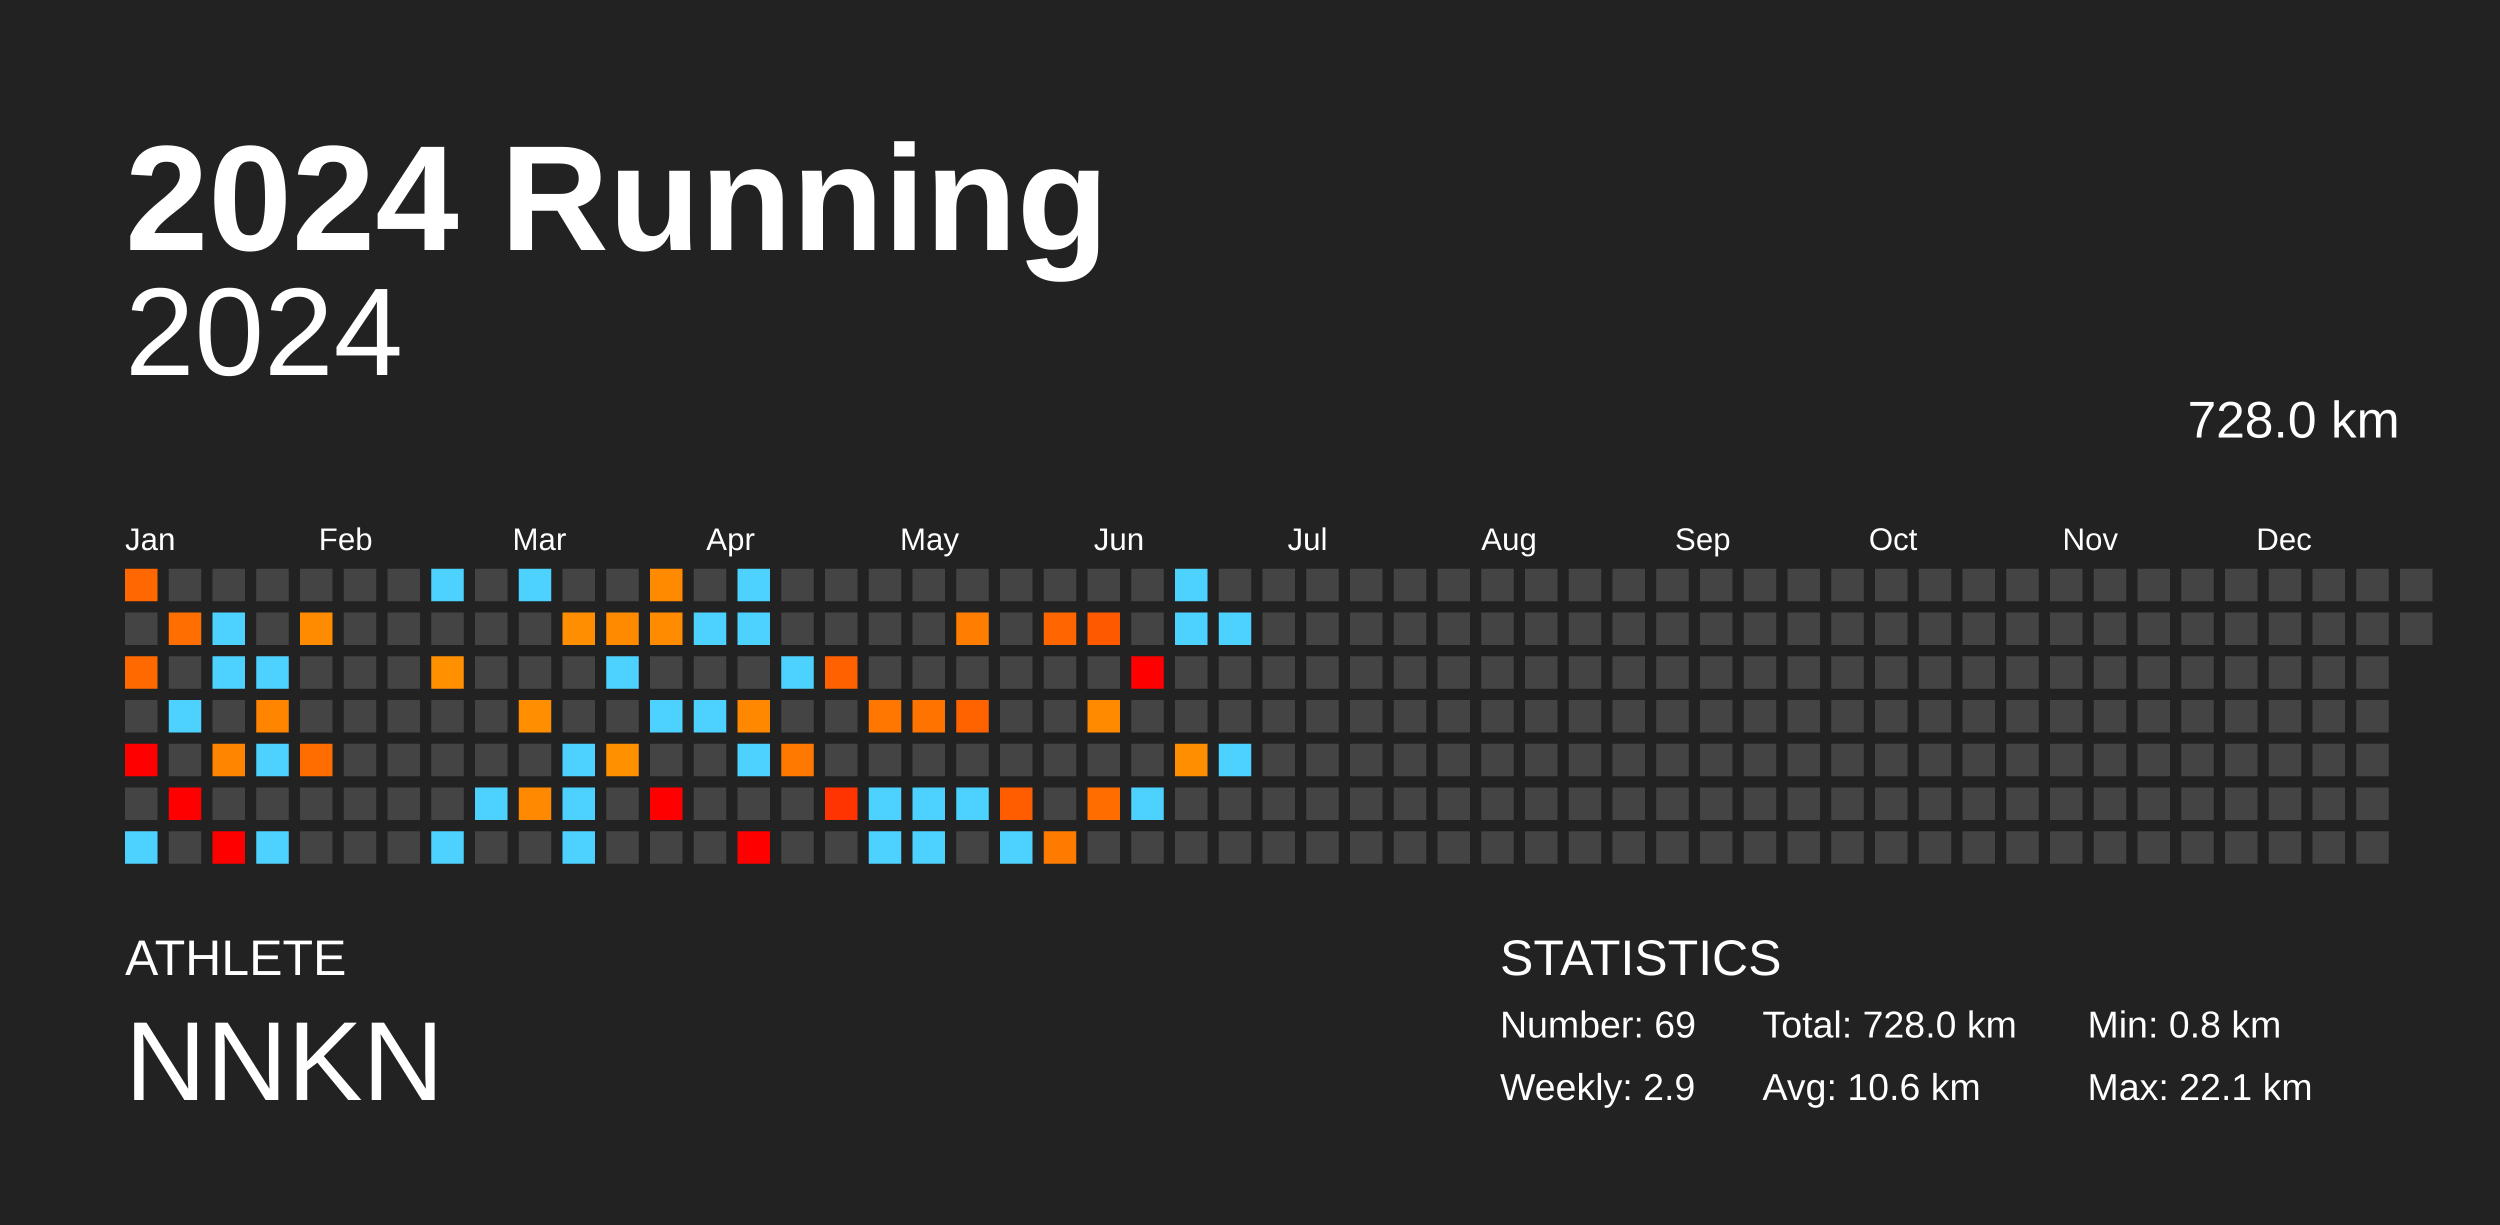
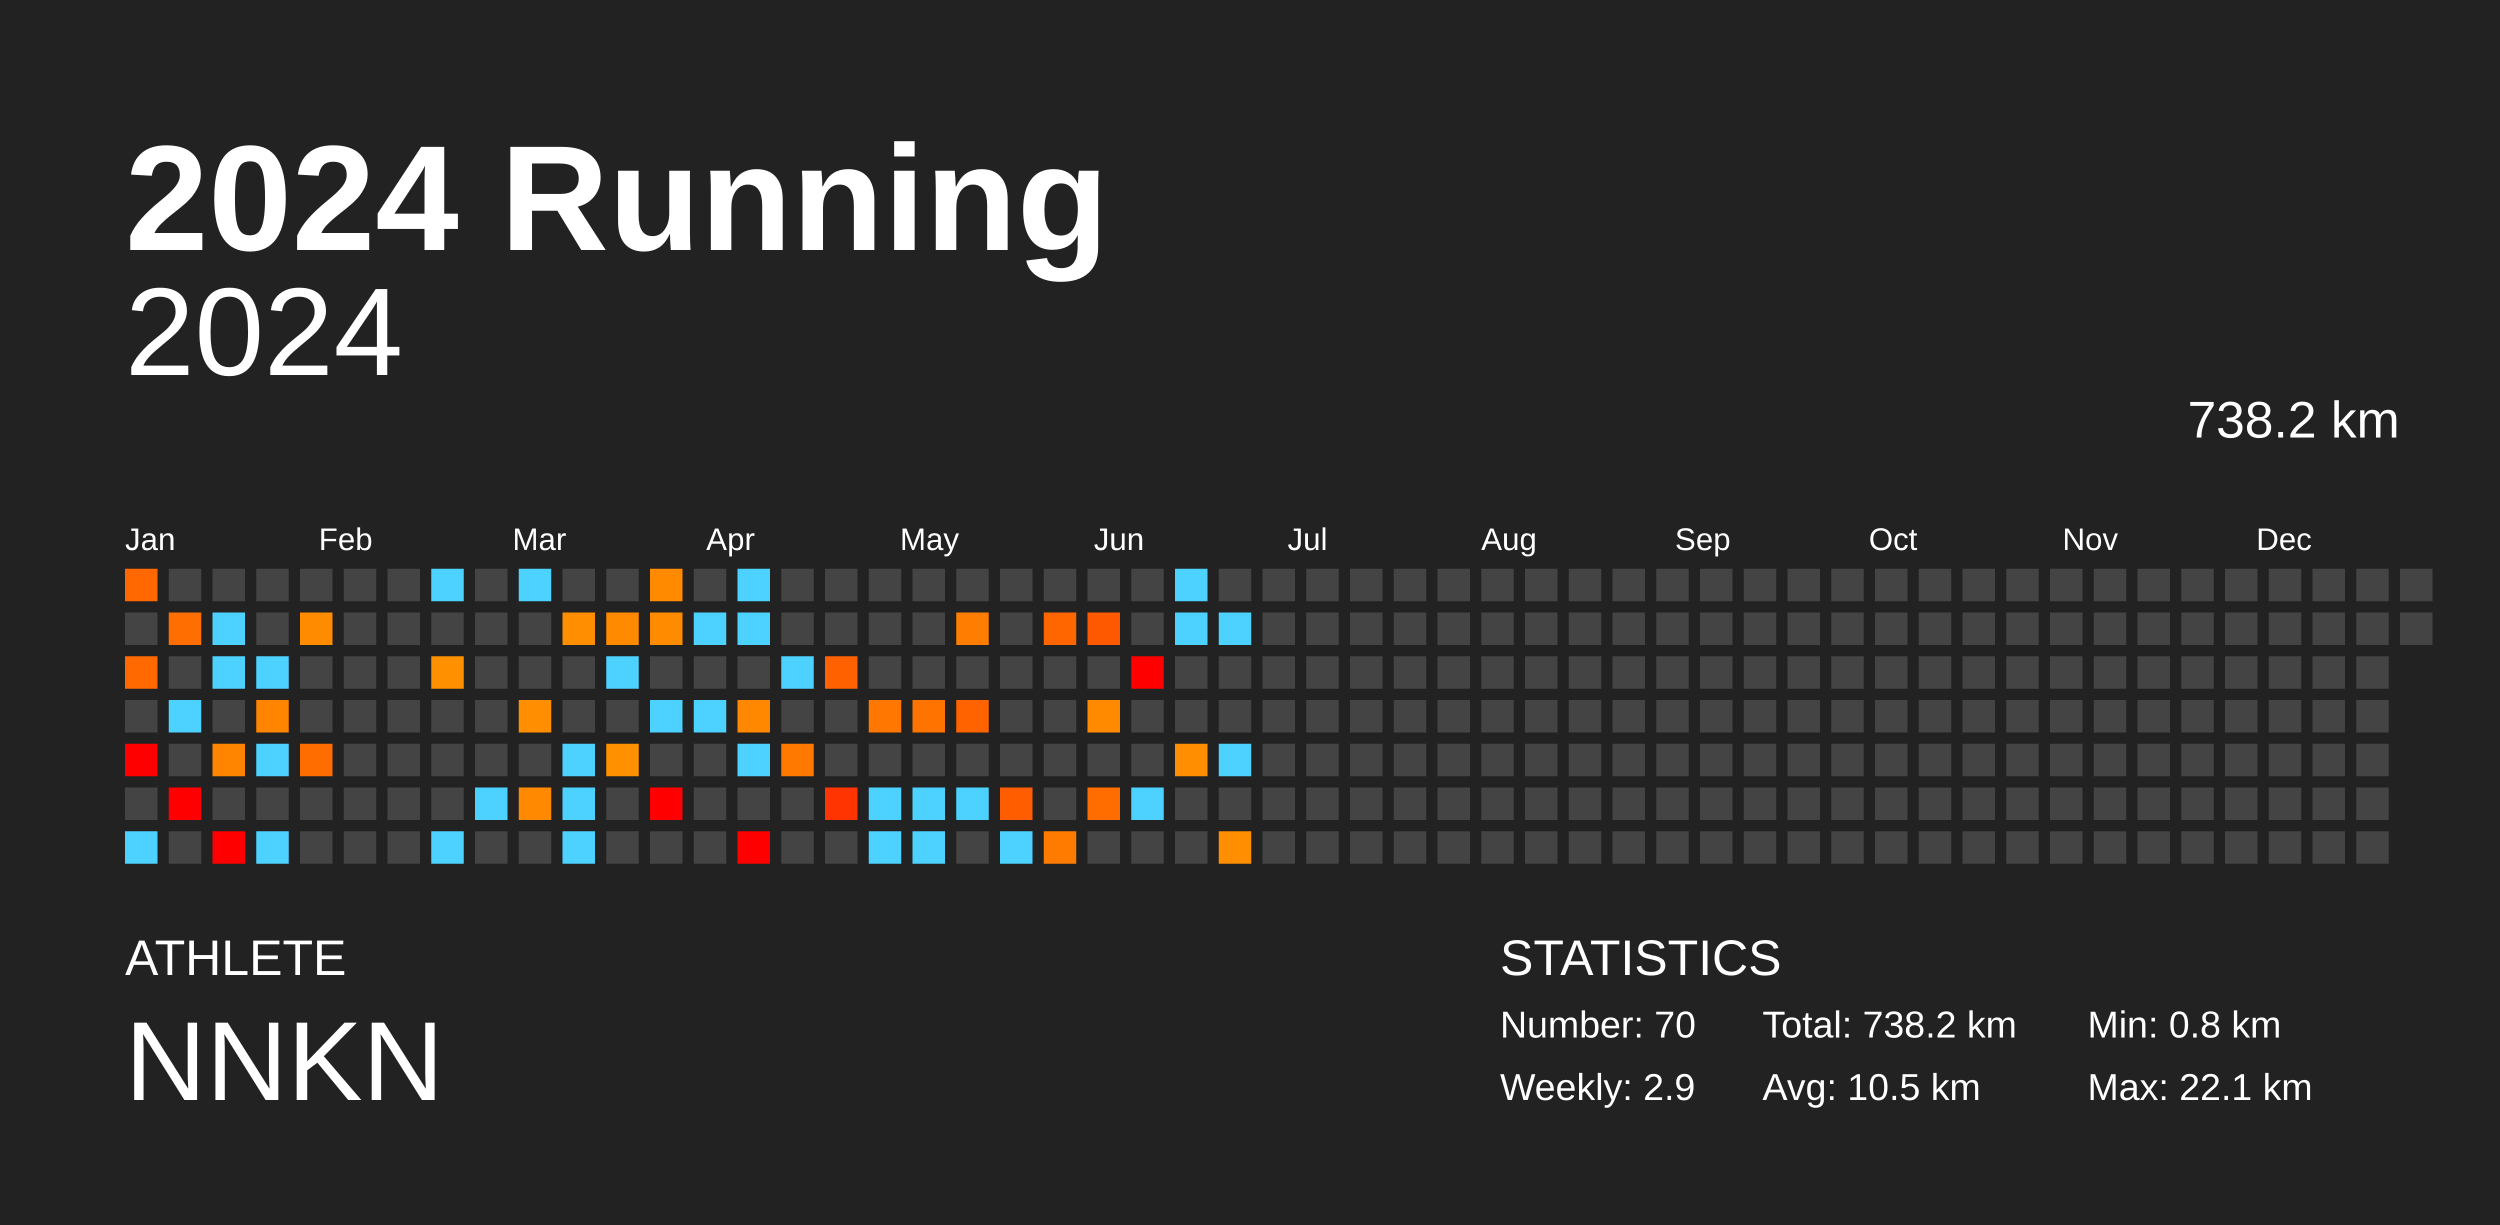
<svg xmlns="http://www.w3.org/2000/svg" baseProfile="full" height="98mm" version="1.1" viewBox="0,0,200,98" width="200mm">
  <defs />
  <rect fill="#222222" height="98" width="200" x="0" y="0" />
  <text fill="#FFFFFF" style="font-size:12px; font-family:Arial; font-weight:bold;" x="10" y="20">2024 Running</text>
  <text fill="#FFFFFF" style="font-size:4px; font-family:Arial" x="10" y="78">ATHLETE</text>
  <text fill="#FFFFFF" style="font-size:9px; font-family:Arial" x="10" y="88">NNKN</text>
  <text fill="#FFFFFF" style="font-size:4px; font-family:Arial" x="120" y="78">STATISTICS</text>
-   <text fill="#FFFFFF" style="font-size:3px; font-family:Arial" x="120" y="83">Number: 69</text>
+   <text fill="#FFFFFF" style="font-size:3px; font-family:Arial" x="120" y="83">Number: 70</text>
  <text fill="#FFFFFF" style="font-size:3px; font-family:Arial" x="120" y="88">Weekly: 2.9</text>
-   <text fill="#FFFFFF" style="font-size:3px; font-family:Arial" x="141" y="83">Total: 728.0 km</text>
-   <text fill="#FFFFFF" style="font-size:3px; font-family:Arial" x="141" y="88">Avg: 10.6 km</text>
+   <text fill="#FFFFFF" style="font-size:3px; font-family:Arial" x="141" y="83">Total: 738.2 km</text>
+   <text fill="#FFFFFF" style="font-size:3px; font-family:Arial" x="141" y="88">Avg: 10.5 km</text>
  <text fill="#FFFFFF" style="font-size:3px; font-family:Arial" x="167" y="83">Min: 0.8 km</text>
  <text fill="#FFFFFF" style="font-size:3px; font-family:Arial" x="167" y="88">Max: 22.1 km</text>
  <text alignment-baseline="hanging" fill="#FFFFFF" style="font-size:10.0px; font-family:Arial;" x="10" y="30">2024</text>
-   <text alignment-baseline="hanging" fill="#FFFFFF" style="font-size:4.125px; font-family:Arial;" x="175" y="35">728.0 km</text>
+   <text alignment-baseline="hanging" fill="#FFFFFF" style="font-size:4.125px; font-family:Arial;" x="175" y="35">738.2 km</text>
  <text fill="#FFFFFF" style="font-size:2.5px; font-family:Arial" x="10.0" y="44">Jan</text>
  <text fill="#FFFFFF" style="font-size:2.5px; font-family:Arial" x="25.5" y="44">Feb</text>
  <text fill="#FFFFFF" style="font-size:2.5px; font-family:Arial" x="41.0" y="44">Mar</text>
  <text fill="#FFFFFF" style="font-size:2.5px; font-family:Arial" x="56.5" y="44">Apr</text>
  <text fill="#FFFFFF" style="font-size:2.5px; font-family:Arial" x="72.0" y="44">May</text>
  <text fill="#FFFFFF" style="font-size:2.5px; font-family:Arial" x="87.5" y="44">Jun</text>
  <text fill="#FFFFFF" style="font-size:2.5px; font-family:Arial" x="103.0" y="44">Jul</text>
  <text fill="#FFFFFF" style="font-size:2.5px; font-family:Arial" x="118.5" y="44">Aug</text>
  <text fill="#FFFFFF" style="font-size:2.5px; font-family:Arial" x="134.0" y="44">Sep</text>
  <text fill="#FFFFFF" style="font-size:2.5px; font-family:Arial" x="149.5" y="44">Oct</text>
  <text fill="#FFFFFF" style="font-size:2.5px; font-family:Arial" x="165.0" y="44">Nov</text>
  <text fill="#FFFFFF" style="font-size:2.5px; font-family:Arial" x="180.5" y="44">Dec</text>
  <rect fill="#ff6800" height="2.6" width="2.6" x="10.0" y="45.5" />
  <rect fill="#444444" height="2.6" width="2.6" x="10.0" y="49.0" />
  <rect fill="#ff6900" height="2.6" width="2.6" x="10.0" y="52.5" />
  <rect fill="#444444" height="2.6" width="2.6" x="10.0" y="56.0" />
  <rect fill="red" height="2.6" width="2.6" x="10.0" y="59.5" />
  <rect fill="#444444" height="2.6" width="2.6" x="10.0" y="63.0" />
  <rect fill="#4dd2ff" height="2.6" width="2.6" x="10.0" y="66.5" />
  <rect fill="#444444" height="2.6" width="2.6" x="13.5" y="45.5" />
  <rect fill="#ff6e00" height="2.6" width="2.6" x="13.5" y="49.0" />
  <rect fill="#444444" height="2.6" width="2.6" x="13.5" y="52.5" />
  <rect fill="#4dd2ff" height="2.6" width="2.6" x="13.5" y="56.0" />
  <rect fill="#444444" height="2.6" width="2.6" x="13.5" y="59.5" />
  <rect fill="red" height="2.6" width="2.6" x="13.5" y="63.0" />
  <rect fill="#444444" height="2.6" width="2.6" x="13.5" y="66.5" />
  <rect fill="#444444" height="2.6" width="2.6" x="17.0" y="45.5" />
  <rect fill="#4dd2ff" height="2.6" width="2.6" x="17.0" y="49.0" />
  <rect fill="#4dd2ff" height="2.6" width="2.6" x="17.0" y="52.5" />
  <rect fill="#444444" height="2.6" width="2.6" x="17.0" y="56.0" />
  <rect fill="#ff8400" height="2.6" width="2.6" x="17.0" y="59.5" />
  <rect fill="#444444" height="2.6" width="2.6" x="17.0" y="63.0" />
  <rect fill="red" height="2.6" width="2.6" x="17.0" y="66.5" />
  <rect fill="#444444" height="2.6" width="2.6" x="20.5" y="45.5" />
  <rect fill="#444444" height="2.6" width="2.6" x="20.5" y="49.0" />
  <rect fill="#4dd2ff" height="2.6" width="2.6" x="20.5" y="52.5" />
  <rect fill="#ff8400" height="2.6" width="2.6" x="20.5" y="56.0" />
  <rect fill="#4dd2ff" height="2.6" width="2.6" x="20.5" y="59.5" />
  <rect fill="#444444" height="2.6" width="2.6" x="20.5" y="63.0" />
  <rect fill="#4dd2ff" height="2.6" width="2.6" x="20.5" y="66.5" />
  <rect fill="#444444" height="2.6" width="2.6" x="24.0" y="45.5" />
  <rect fill="#ff8c00" height="2.6" width="2.6" x="24.0" y="49.0" />
  <rect fill="#444444" height="2.6" width="2.6" x="24.0" y="52.5" />
  <rect fill="#444444" height="2.6" width="2.6" x="24.0" y="56.0" />
  <rect fill="#ff6c00" height="2.6" width="2.6" x="24.0" y="59.5" />
  <rect fill="#444444" height="2.6" width="2.6" x="24.0" y="63.0" />
  <rect fill="#444444" height="2.6" width="2.6" x="24.0" y="66.5" />
  <rect fill="#444444" height="2.6" width="2.6" x="27.5" y="45.5" />
  <rect fill="#444444" height="2.6" width="2.6" x="27.5" y="49.0" />
  <rect fill="#444444" height="2.6" width="2.6" x="27.5" y="52.5" />
  <rect fill="#444444" height="2.6" width="2.6" x="27.5" y="56.0" />
  <rect fill="#444444" height="2.6" width="2.6" x="27.5" y="59.5" />
  <rect fill="#444444" height="2.6" width="2.6" x="27.5" y="63.0" />
  <rect fill="#444444" height="2.6" width="2.6" x="27.5" y="66.5" />
  <rect fill="#444444" height="2.6" width="2.6" x="31.0" y="45.5" />
  <rect fill="#444444" height="2.6" width="2.6" x="31.0" y="49.0" />
  <rect fill="#444444" height="2.6" width="2.6" x="31.0" y="52.5" />
  <rect fill="#444444" height="2.6" width="2.6" x="31.0" y="56.0" />
  <rect fill="#444444" height="2.6" width="2.6" x="31.0" y="59.5" />
  <rect fill="#444444" height="2.6" width="2.6" x="31.0" y="63.0" />
  <rect fill="#444444" height="2.6" width="2.6" x="31.0" y="66.5" />
  <rect fill="#4dd2ff" height="2.6" width="2.6" x="34.5" y="45.5" />
  <rect fill="#444444" height="2.6" width="2.6" x="34.5" y="49.0" />
  <rect fill="#ff9000" height="2.6" width="2.6" x="34.5" y="52.5" />
  <rect fill="#444444" height="2.6" width="2.6" x="34.5" y="56.0" />
  <rect fill="#444444" height="2.6" width="2.6" x="34.5" y="59.5" />
  <rect fill="#444444" height="2.6" width="2.6" x="34.5" y="63.0" />
  <rect fill="#4dd2ff" height="2.6" width="2.6" x="34.5" y="66.5" />
  <rect fill="#444444" height="2.6" width="2.6" x="38.0" y="45.5" />
  <rect fill="#444444" height="2.6" width="2.6" x="38.0" y="49.0" />
  <rect fill="#444444" height="2.6" width="2.6" x="38.0" y="52.5" />
  <rect fill="#444444" height="2.6" width="2.6" x="38.0" y="56.0" />
  <rect fill="#444444" height="2.6" width="2.6" x="38.0" y="59.5" />
  <rect fill="#4dd2ff" height="2.6" width="2.6" x="38.0" y="63.0" />
  <rect fill="#444444" height="2.6" width="2.6" x="38.0" y="66.5" />
  <rect fill="#4dd2ff" height="2.6" width="2.6" x="41.5" y="45.5" />
  <rect fill="#444444" height="2.6" width="2.6" x="41.5" y="49.0" />
  <rect fill="#444444" height="2.6" width="2.6" x="41.5" y="52.5" />
  <rect fill="#ff8e00" height="2.6" width="2.6" x="41.5" y="56.0" />
  <rect fill="#444444" height="2.6" width="2.6" x="41.5" y="59.5" />
  <rect fill="#ff8900" height="2.6" width="2.6" x="41.5" y="63.0" />
  <rect fill="#444444" height="2.6" width="2.6" x="41.5" y="66.5" />
  <rect fill="#444444" height="2.6" width="2.6" x="45.0" y="45.5" />
  <rect fill="#ff8e00" height="2.6" width="2.6" x="45.0" y="49.0" />
  <rect fill="#444444" height="2.6" width="2.6" x="45.0" y="52.5" />
  <rect fill="#444444" height="2.6" width="2.6" x="45.0" y="56.0" />
  <rect fill="#4dd2ff" height="2.6" width="2.6" x="45.0" y="59.5" />
  <rect fill="#4dd2ff" height="2.6" width="2.6" x="45.0" y="63.0" />
  <rect fill="#4dd2ff" height="2.6" width="2.6" x="45.0" y="66.5" />
  <rect fill="#444444" height="2.6" width="2.6" x="48.5" y="45.5" />
  <rect fill="#ff8a00" height="2.6" width="2.6" x="48.5" y="49.0" />
  <rect fill="#4dd2ff" height="2.6" width="2.6" x="48.5" y="52.5" />
  <rect fill="#444444" height="2.6" width="2.6" x="48.5" y="56.0" />
  <rect fill="#ff9000" height="2.6" width="2.6" x="48.5" y="59.5" />
  <rect fill="#444444" height="2.6" width="2.6" x="48.5" y="63.0" />
  <rect fill="#444444" height="2.6" width="2.6" x="48.5" y="66.5" />
  <rect fill="#ff8a00" height="2.6" width="2.6" x="52.0" y="45.5" />
  <rect fill="#ff8c00" height="2.6" width="2.6" x="52.0" y="49.0" />
  <rect fill="#444444" height="2.6" width="2.6" x="52.0" y="52.5" />
  <rect fill="#4dd2ff" height="2.6" width="2.6" x="52.0" y="56.0" />
  <rect fill="#444444" height="2.6" width="2.6" x="52.0" y="59.5" />
  <rect fill="red" height="2.6" width="2.6" x="52.0" y="63.0" />
  <rect fill="#444444" height="2.6" width="2.6" x="52.0" y="66.5" />
  <rect fill="#444444" height="2.6" width="2.6" x="55.5" y="45.5" />
  <rect fill="#4dd2ff" height="2.6" width="2.6" x="55.5" y="49.0" />
  <rect fill="#444444" height="2.6" width="2.6" x="55.5" y="52.5" />
  <rect fill="#4dd2ff" height="2.6" width="2.6" x="55.5" y="56.0" />
  <rect fill="#444444" height="2.6" width="2.6" x="55.5" y="59.5" />
  <rect fill="#444444" height="2.6" width="2.6" x="55.5" y="63.0" />
  <rect fill="#444444" height="2.6" width="2.6" x="55.5" y="66.5" />
  <rect fill="#4dd2ff" height="2.6" width="2.6" x="59.0" y="45.5" />
  <rect fill="#4dd2ff" height="2.6" width="2.6" x="59.0" y="49.0" />
  <rect fill="#444444" height="2.6" width="2.6" x="59.0" y="52.5" />
  <rect fill="#ff8800" height="2.6" width="2.6" x="59.0" y="56.0" />
  <rect fill="#4dd2ff" height="2.6" width="2.6" x="59.0" y="59.5" />
  <rect fill="#444444" height="2.6" width="2.6" x="59.0" y="63.0" />
  <rect fill="red" height="2.6" width="2.6" x="59.0" y="66.5" />
  <rect fill="#444444" height="2.6" width="2.6" x="62.5" y="45.5" />
  <rect fill="#444444" height="2.6" width="2.6" x="62.5" y="49.0" />
  <rect fill="#4dd2ff" height="2.6" width="2.6" x="62.5" y="52.5" />
  <rect fill="#444444" height="2.6" width="2.6" x="62.5" y="56.0" />
  <rect fill="#ff7900" height="2.6" width="2.6" x="62.5" y="59.5" />
  <rect fill="#444444" height="2.6" width="2.6" x="62.5" y="63.0" />
  <rect fill="#444444" height="2.6" width="2.6" x="62.5" y="66.5" />
  <rect fill="#444444" height="2.6" width="2.6" x="66.0" y="45.5" />
  <rect fill="#444444" height="2.6" width="2.6" x="66.0" y="49.0" />
  <rect fill="#ff6000" height="2.6" width="2.6" x="66.0" y="52.5" />
  <rect fill="#444444" height="2.6" width="2.6" x="66.0" y="56.0" />
  <rect fill="#444444" height="2.6" width="2.6" x="66.0" y="59.5" />
  <rect fill="#ff3400" height="2.6" width="2.6" x="66.0" y="63.0" />
  <rect fill="#444444" height="2.6" width="2.6" x="66.0" y="66.5" />
  <rect fill="#444444" height="2.6" width="2.6" x="69.5" y="45.5" />
  <rect fill="#444444" height="2.6" width="2.6" x="69.5" y="49.0" />
  <rect fill="#444444" height="2.6" width="2.6" x="69.5" y="52.5" />
  <rect fill="#ff7600" height="2.6" width="2.6" x="69.5" y="56.0" />
  <rect fill="#444444" height="2.6" width="2.6" x="69.5" y="59.5" />
  <rect fill="#4dd2ff" height="2.6" width="2.6" x="69.5" y="63.0" />
  <rect fill="#4dd2ff" height="2.6" width="2.6" x="69.5" y="66.5" />
  <rect fill="#444444" height="2.6" width="2.6" x="73.0" y="45.5" />
  <rect fill="#444444" height="2.6" width="2.6" x="73.0" y="49.0" />
  <rect fill="#444444" height="2.6" width="2.6" x="73.0" y="52.5" />
  <rect fill="#ff7300" height="2.6" width="2.6" x="73.0" y="56.0" />
  <rect fill="#444444" height="2.6" width="2.6" x="73.0" y="59.5" />
  <rect fill="#4dd2ff" height="2.6" width="2.6" x="73.0" y="63.0" />
  <rect fill="#4dd2ff" height="2.6" width="2.6" x="73.0" y="66.5" />
  <rect fill="#444444" height="2.6" width="2.6" x="76.5" y="45.5" />
  <rect fill="#ff7d00" height="2.6" width="2.6" x="76.5" y="49.0" />
  <rect fill="#444444" height="2.6" width="2.6" x="76.5" y="52.5" />
  <rect fill="#ff6300" height="2.6" width="2.6" x="76.5" y="56.0" />
  <rect fill="#444444" height="2.6" width="2.6" x="76.5" y="59.5" />
  <rect fill="#4dd2ff" height="2.6" width="2.6" x="76.5" y="63.0" />
  <rect fill="#444444" height="2.6" width="2.6" x="76.5" y="66.5" />
  <rect fill="#444444" height="2.6" width="2.6" x="80.0" y="45.5" />
  <rect fill="#444444" height="2.6" width="2.6" x="80.0" y="49.0" />
  <rect fill="#444444" height="2.6" width="2.6" x="80.0" y="52.5" />
  <rect fill="#444444" height="2.6" width="2.6" x="80.0" y="56.0" />
  <rect fill="#444444" height="2.6" width="2.6" x="80.0" y="59.5" />
  <rect fill="#ff5d00" height="2.6" width="2.6" x="80.0" y="63.0" />
  <rect fill="#4dd2ff" height="2.6" width="2.6" x="80.0" y="66.5" />
  <rect fill="#444444" height="2.6" width="2.6" x="83.5" y="45.5" />
  <rect fill="#ff6600" height="2.6" width="2.6" x="83.5" y="49.0" />
  <rect fill="#444444" height="2.6" width="2.6" x="83.5" y="52.5" />
  <rect fill="#444444" height="2.6" width="2.6" x="83.5" y="56.0" />
  <rect fill="#444444" height="2.6" width="2.6" x="83.5" y="59.5" />
  <rect fill="#444444" height="2.6" width="2.6" x="83.5" y="63.0" />
  <rect fill="#ff7b00" height="2.6" width="2.6" x="83.5" y="66.5" />
  <rect fill="#444444" height="2.6" width="2.6" x="87.0" y="45.5" />
  <rect fill="#ff5900" height="2.6" width="2.6" x="87.0" y="49.0" />
  <rect fill="#444444" height="2.6" width="2.6" x="87.0" y="52.5" />
  <rect fill="#ff8a00" height="2.6" width="2.6" x="87.0" y="56.0" />
  <rect fill="#444444" height="2.6" width="2.6" x="87.0" y="59.5" />
  <rect fill="#ff6c00" height="2.6" width="2.6" x="87.0" y="63.0" />
  <rect fill="#444444" height="2.6" width="2.6" x="87.0" y="66.5" />
  <rect fill="#444444" height="2.6" width="2.6" x="90.5" y="45.5" />
  <rect fill="#444444" height="2.6" width="2.6" x="90.5" y="49.0" />
  <rect fill="red" height="2.6" width="2.6" x="90.5" y="52.5" />
  <rect fill="#444444" height="2.6" width="2.6" x="90.5" y="56.0" />
  <rect fill="#444444" height="2.6" width="2.6" x="90.5" y="59.5" />
  <rect fill="#4dd2ff" height="2.6" width="2.6" x="90.5" y="63.0" />
  <rect fill="#444444" height="2.6" width="2.6" x="90.5" y="66.5" />
  <rect fill="#4dd2ff" height="2.6" width="2.6" x="94.0" y="45.5" />
  <rect fill="#4dd2ff" height="2.6" width="2.6" x="94.0" y="49.0" />
  <rect fill="#444444" height="2.6" width="2.6" x="94.0" y="52.5" />
  <rect fill="#444444" height="2.6" width="2.6" x="94.0" y="56.0" />
  <rect fill="#ff8f00" height="2.6" width="2.6" x="94.0" y="59.5" />
  <rect fill="#444444" height="2.6" width="2.6" x="94.0" y="63.0" />
  <rect fill="#444444" height="2.6" width="2.6" x="94.0" y="66.5" />
  <rect fill="#444444" height="2.6" width="2.6" x="97.5" y="45.5" />
  <rect fill="#4dd2ff" height="2.6" width="2.6" x="97.5" y="49.0" />
  <rect fill="#444444" height="2.6" width="2.6" x="97.5" y="52.5" />
  <rect fill="#444444" height="2.6" width="2.6" x="97.5" y="56.0" />
  <rect fill="#4dd2ff" height="2.6" width="2.6" x="97.5" y="59.5" />
  <rect fill="#444444" height="2.6" width="2.6" x="97.5" y="63.0" />
-   <rect fill="#444444" height="2.6" width="2.6" x="97.5" y="66.5" />
+   <rect fill="#ff8e00" height="2.6" width="2.6" x="97.5" y="66.5" />
  <rect fill="#444444" height="2.6" width="2.6" x="101.0" y="45.5" />
  <rect fill="#444444" height="2.6" width="2.6" x="101.0" y="49.0" />
  <rect fill="#444444" height="2.6" width="2.6" x="101.0" y="52.5" />
  <rect fill="#444444" height="2.6" width="2.6" x="101.0" y="56.0" />
  <rect fill="#444444" height="2.6" width="2.6" x="101.0" y="59.5" />
  <rect fill="#444444" height="2.6" width="2.6" x="101.0" y="63.0" />
  <rect fill="#444444" height="2.6" width="2.6" x="101.0" y="66.5" />
  <rect fill="#444444" height="2.6" width="2.6" x="104.5" y="45.5" />
  <rect fill="#444444" height="2.6" width="2.6" x="104.5" y="49.0" />
  <rect fill="#444444" height="2.6" width="2.6" x="104.5" y="52.5" />
  <rect fill="#444444" height="2.6" width="2.6" x="104.5" y="56.0" />
  <rect fill="#444444" height="2.6" width="2.6" x="104.5" y="59.5" />
  <rect fill="#444444" height="2.6" width="2.6" x="104.5" y="63.0" />
  <rect fill="#444444" height="2.6" width="2.6" x="104.5" y="66.5" />
  <rect fill="#444444" height="2.6" width="2.6" x="108.0" y="45.5" />
  <rect fill="#444444" height="2.6" width="2.6" x="108.0" y="49.0" />
  <rect fill="#444444" height="2.6" width="2.6" x="108.0" y="52.5" />
  <rect fill="#444444" height="2.6" width="2.6" x="108.0" y="56.0" />
  <rect fill="#444444" height="2.6" width="2.6" x="108.0" y="59.5" />
  <rect fill="#444444" height="2.6" width="2.6" x="108.0" y="63.0" />
  <rect fill="#444444" height="2.6" width="2.6" x="108.0" y="66.5" />
  <rect fill="#444444" height="2.6" width="2.6" x="111.5" y="45.5" />
  <rect fill="#444444" height="2.6" width="2.6" x="111.5" y="49.0" />
  <rect fill="#444444" height="2.6" width="2.6" x="111.5" y="52.5" />
  <rect fill="#444444" height="2.6" width="2.6" x="111.5" y="56.0" />
  <rect fill="#444444" height="2.6" width="2.6" x="111.5" y="59.5" />
  <rect fill="#444444" height="2.6" width="2.6" x="111.5" y="63.0" />
  <rect fill="#444444" height="2.6" width="2.6" x="111.5" y="66.5" />
  <rect fill="#444444" height="2.6" width="2.6" x="115.0" y="45.5" />
  <rect fill="#444444" height="2.6" width="2.6" x="115.0" y="49.0" />
  <rect fill="#444444" height="2.6" width="2.6" x="115.0" y="52.5" />
  <rect fill="#444444" height="2.6" width="2.6" x="115.0" y="56.0" />
  <rect fill="#444444" height="2.6" width="2.6" x="115.0" y="59.5" />
  <rect fill="#444444" height="2.6" width="2.6" x="115.0" y="63.0" />
  <rect fill="#444444" height="2.6" width="2.6" x="115.0" y="66.5" />
  <rect fill="#444444" height="2.6" width="2.6" x="118.5" y="45.5" />
  <rect fill="#444444" height="2.6" width="2.6" x="118.5" y="49.0" />
  <rect fill="#444444" height="2.6" width="2.6" x="118.5" y="52.5" />
  <rect fill="#444444" height="2.6" width="2.6" x="118.5" y="56.0" />
  <rect fill="#444444" height="2.6" width="2.6" x="118.5" y="59.5" />
  <rect fill="#444444" height="2.6" width="2.6" x="118.5" y="63.0" />
  <rect fill="#444444" height="2.6" width="2.6" x="118.5" y="66.5" />
  <rect fill="#444444" height="2.6" width="2.6" x="122.0" y="45.5" />
  <rect fill="#444444" height="2.6" width="2.6" x="122.0" y="49.0" />
  <rect fill="#444444" height="2.6" width="2.6" x="122.0" y="52.5" />
  <rect fill="#444444" height="2.6" width="2.6" x="122.0" y="56.0" />
  <rect fill="#444444" height="2.6" width="2.6" x="122.0" y="59.5" />
  <rect fill="#444444" height="2.6" width="2.6" x="122.0" y="63.0" />
  <rect fill="#444444" height="2.6" width="2.6" x="122.0" y="66.5" />
  <rect fill="#444444" height="2.6" width="2.6" x="125.5" y="45.5" />
  <rect fill="#444444" height="2.6" width="2.6" x="125.5" y="49.0" />
  <rect fill="#444444" height="2.6" width="2.6" x="125.5" y="52.5" />
  <rect fill="#444444" height="2.6" width="2.6" x="125.5" y="56.0" />
  <rect fill="#444444" height="2.6" width="2.6" x="125.5" y="59.5" />
  <rect fill="#444444" height="2.6" width="2.6" x="125.5" y="63.0" />
  <rect fill="#444444" height="2.6" width="2.6" x="125.5" y="66.5" />
  <rect fill="#444444" height="2.6" width="2.6" x="129.0" y="45.5" />
  <rect fill="#444444" height="2.6" width="2.6" x="129.0" y="49.0" />
  <rect fill="#444444" height="2.6" width="2.6" x="129.0" y="52.5" />
  <rect fill="#444444" height="2.6" width="2.6" x="129.0" y="56.0" />
  <rect fill="#444444" height="2.6" width="2.6" x="129.0" y="59.5" />
  <rect fill="#444444" height="2.6" width="2.6" x="129.0" y="63.0" />
  <rect fill="#444444" height="2.6" width="2.6" x="129.0" y="66.5" />
  <rect fill="#444444" height="2.6" width="2.6" x="132.5" y="45.5" />
  <rect fill="#444444" height="2.6" width="2.6" x="132.5" y="49.0" />
  <rect fill="#444444" height="2.6" width="2.6" x="132.5" y="52.5" />
  <rect fill="#444444" height="2.6" width="2.6" x="132.5" y="56.0" />
  <rect fill="#444444" height="2.6" width="2.6" x="132.5" y="59.5" />
  <rect fill="#444444" height="2.6" width="2.6" x="132.5" y="63.0" />
  <rect fill="#444444" height="2.6" width="2.6" x="132.5" y="66.5" />
  <rect fill="#444444" height="2.6" width="2.6" x="136.0" y="45.5" />
  <rect fill="#444444" height="2.6" width="2.6" x="136.0" y="49.0" />
  <rect fill="#444444" height="2.6" width="2.6" x="136.0" y="52.5" />
  <rect fill="#444444" height="2.6" width="2.6" x="136.0" y="56.0" />
  <rect fill="#444444" height="2.6" width="2.6" x="136.0" y="59.5" />
  <rect fill="#444444" height="2.6" width="2.6" x="136.0" y="63.0" />
  <rect fill="#444444" height="2.6" width="2.6" x="136.0" y="66.5" />
  <rect fill="#444444" height="2.6" width="2.6" x="139.5" y="45.5" />
  <rect fill="#444444" height="2.6" width="2.6" x="139.5" y="49.0" />
  <rect fill="#444444" height="2.6" width="2.6" x="139.5" y="52.5" />
  <rect fill="#444444" height="2.6" width="2.6" x="139.5" y="56.0" />
  <rect fill="#444444" height="2.6" width="2.6" x="139.5" y="59.5" />
  <rect fill="#444444" height="2.6" width="2.6" x="139.5" y="63.0" />
  <rect fill="#444444" height="2.6" width="2.6" x="139.5" y="66.5" />
  <rect fill="#444444" height="2.6" width="2.6" x="143.0" y="45.5" />
  <rect fill="#444444" height="2.6" width="2.6" x="143.0" y="49.0" />
  <rect fill="#444444" height="2.6" width="2.6" x="143.0" y="52.5" />
  <rect fill="#444444" height="2.6" width="2.6" x="143.0" y="56.0" />
  <rect fill="#444444" height="2.6" width="2.6" x="143.0" y="59.5" />
  <rect fill="#444444" height="2.6" width="2.6" x="143.0" y="63.0" />
  <rect fill="#444444" height="2.6" width="2.6" x="143.0" y="66.5" />
  <rect fill="#444444" height="2.6" width="2.6" x="146.5" y="45.5" />
  <rect fill="#444444" height="2.6" width="2.6" x="146.5" y="49.0" />
  <rect fill="#444444" height="2.6" width="2.6" x="146.5" y="52.5" />
  <rect fill="#444444" height="2.6" width="2.6" x="146.5" y="56.0" />
  <rect fill="#444444" height="2.6" width="2.6" x="146.5" y="59.5" />
  <rect fill="#444444" height="2.6" width="2.6" x="146.5" y="63.0" />
  <rect fill="#444444" height="2.6" width="2.6" x="146.5" y="66.5" />
  <rect fill="#444444" height="2.6" width="2.6" x="150.0" y="45.5" />
  <rect fill="#444444" height="2.6" width="2.6" x="150.0" y="49.0" />
  <rect fill="#444444" height="2.6" width="2.6" x="150.0" y="52.5" />
  <rect fill="#444444" height="2.6" width="2.6" x="150.0" y="56.0" />
  <rect fill="#444444" height="2.6" width="2.6" x="150.0" y="59.5" />
  <rect fill="#444444" height="2.6" width="2.6" x="150.0" y="63.0" />
  <rect fill="#444444" height="2.6" width="2.6" x="150.0" y="66.5" />
  <rect fill="#444444" height="2.6" width="2.6" x="153.5" y="45.5" />
  <rect fill="#444444" height="2.6" width="2.6" x="153.5" y="49.0" />
  <rect fill="#444444" height="2.6" width="2.6" x="153.5" y="52.5" />
  <rect fill="#444444" height="2.6" width="2.6" x="153.5" y="56.0" />
  <rect fill="#444444" height="2.6" width="2.6" x="153.5" y="59.5" />
  <rect fill="#444444" height="2.6" width="2.6" x="153.5" y="63.0" />
  <rect fill="#444444" height="2.6" width="2.6" x="153.5" y="66.5" />
  <rect fill="#444444" height="2.6" width="2.6" x="157.0" y="45.5" />
  <rect fill="#444444" height="2.6" width="2.6" x="157.0" y="49.0" />
  <rect fill="#444444" height="2.6" width="2.6" x="157.0" y="52.5" />
  <rect fill="#444444" height="2.6" width="2.6" x="157.0" y="56.0" />
  <rect fill="#444444" height="2.6" width="2.6" x="157.0" y="59.5" />
  <rect fill="#444444" height="2.6" width="2.6" x="157.0" y="63.0" />
  <rect fill="#444444" height="2.6" width="2.6" x="157.0" y="66.5" />
  <rect fill="#444444" height="2.6" width="2.6" x="160.5" y="45.5" />
  <rect fill="#444444" height="2.6" width="2.6" x="160.5" y="49.0" />
  <rect fill="#444444" height="2.6" width="2.6" x="160.5" y="52.5" />
  <rect fill="#444444" height="2.6" width="2.6" x="160.5" y="56.0" />
  <rect fill="#444444" height="2.6" width="2.6" x="160.5" y="59.5" />
  <rect fill="#444444" height="2.6" width="2.6" x="160.5" y="63.0" />
  <rect fill="#444444" height="2.6" width="2.6" x="160.5" y="66.5" />
  <rect fill="#444444" height="2.6" width="2.6" x="164.0" y="45.5" />
  <rect fill="#444444" height="2.6" width="2.6" x="164.0" y="49.0" />
  <rect fill="#444444" height="2.6" width="2.6" x="164.0" y="52.5" />
  <rect fill="#444444" height="2.6" width="2.6" x="164.0" y="56.0" />
  <rect fill="#444444" height="2.6" width="2.6" x="164.0" y="59.5" />
  <rect fill="#444444" height="2.6" width="2.6" x="164.0" y="63.0" />
  <rect fill="#444444" height="2.6" width="2.6" x="164.0" y="66.5" />
  <rect fill="#444444" height="2.6" width="2.6" x="167.5" y="45.5" />
  <rect fill="#444444" height="2.6" width="2.6" x="167.5" y="49.0" />
  <rect fill="#444444" height="2.6" width="2.6" x="167.5" y="52.5" />
  <rect fill="#444444" height="2.6" width="2.6" x="167.5" y="56.0" />
  <rect fill="#444444" height="2.6" width="2.6" x="167.5" y="59.5" />
  <rect fill="#444444" height="2.6" width="2.6" x="167.5" y="63.0" />
  <rect fill="#444444" height="2.6" width="2.6" x="167.5" y="66.5" />
  <rect fill="#444444" height="2.6" width="2.6" x="171.0" y="45.5" />
  <rect fill="#444444" height="2.6" width="2.6" x="171.0" y="49.0" />
  <rect fill="#444444" height="2.6" width="2.6" x="171.0" y="52.5" />
  <rect fill="#444444" height="2.6" width="2.6" x="171.0" y="56.0" />
  <rect fill="#444444" height="2.6" width="2.6" x="171.0" y="59.5" />
  <rect fill="#444444" height="2.6" width="2.6" x="171.0" y="63.0" />
  <rect fill="#444444" height="2.6" width="2.6" x="171.0" y="66.5" />
  <rect fill="#444444" height="2.6" width="2.6" x="174.5" y="45.5" />
  <rect fill="#444444" height="2.6" width="2.6" x="174.5" y="49.0" />
  <rect fill="#444444" height="2.6" width="2.6" x="174.5" y="52.5" />
  <rect fill="#444444" height="2.6" width="2.6" x="174.5" y="56.0" />
  <rect fill="#444444" height="2.6" width="2.6" x="174.5" y="59.5" />
  <rect fill="#444444" height="2.6" width="2.6" x="174.5" y="63.0" />
  <rect fill="#444444" height="2.6" width="2.6" x="174.5" y="66.5" />
  <rect fill="#444444" height="2.6" width="2.6" x="178.0" y="45.5" />
  <rect fill="#444444" height="2.6" width="2.6" x="178.0" y="49.0" />
  <rect fill="#444444" height="2.6" width="2.6" x="178.0" y="52.5" />
  <rect fill="#444444" height="2.6" width="2.6" x="178.0" y="56.0" />
  <rect fill="#444444" height="2.6" width="2.6" x="178.0" y="59.5" />
  <rect fill="#444444" height="2.6" width="2.6" x="178.0" y="63.0" />
  <rect fill="#444444" height="2.6" width="2.6" x="178.0" y="66.5" />
  <rect fill="#444444" height="2.6" width="2.6" x="181.5" y="45.5" />
  <rect fill="#444444" height="2.6" width="2.6" x="181.5" y="49.0" />
  <rect fill="#444444" height="2.6" width="2.6" x="181.5" y="52.5" />
  <rect fill="#444444" height="2.6" width="2.6" x="181.5" y="56.0" />
  <rect fill="#444444" height="2.6" width="2.6" x="181.5" y="59.5" />
  <rect fill="#444444" height="2.6" width="2.6" x="181.5" y="63.0" />
  <rect fill="#444444" height="2.6" width="2.6" x="181.5" y="66.5" />
  <rect fill="#444444" height="2.6" width="2.6" x="185.0" y="45.5" />
  <rect fill="#444444" height="2.6" width="2.6" x="185.0" y="49.0" />
  <rect fill="#444444" height="2.6" width="2.6" x="185.0" y="52.5" />
  <rect fill="#444444" height="2.6" width="2.6" x="185.0" y="56.0" />
  <rect fill="#444444" height="2.6" width="2.6" x="185.0" y="59.5" />
  <rect fill="#444444" height="2.6" width="2.6" x="185.0" y="63.0" />
  <rect fill="#444444" height="2.6" width="2.6" x="185.0" y="66.5" />
  <rect fill="#444444" height="2.6" width="2.6" x="188.5" y="45.5" />
  <rect fill="#444444" height="2.6" width="2.6" x="188.5" y="49.0" />
  <rect fill="#444444" height="2.6" width="2.6" x="188.5" y="52.5" />
  <rect fill="#444444" height="2.6" width="2.6" x="188.5" y="56.0" />
  <rect fill="#444444" height="2.6" width="2.6" x="188.5" y="59.5" />
  <rect fill="#444444" height="2.6" width="2.6" x="188.5" y="63.0" />
  <rect fill="#444444" height="2.6" width="2.6" x="188.5" y="66.5" />
  <rect fill="#444444" height="2.6" width="2.6" x="192.0" y="45.5" />
  <rect fill="#444444" height="2.6" width="2.6" x="192.0" y="49.0" />
</svg>
